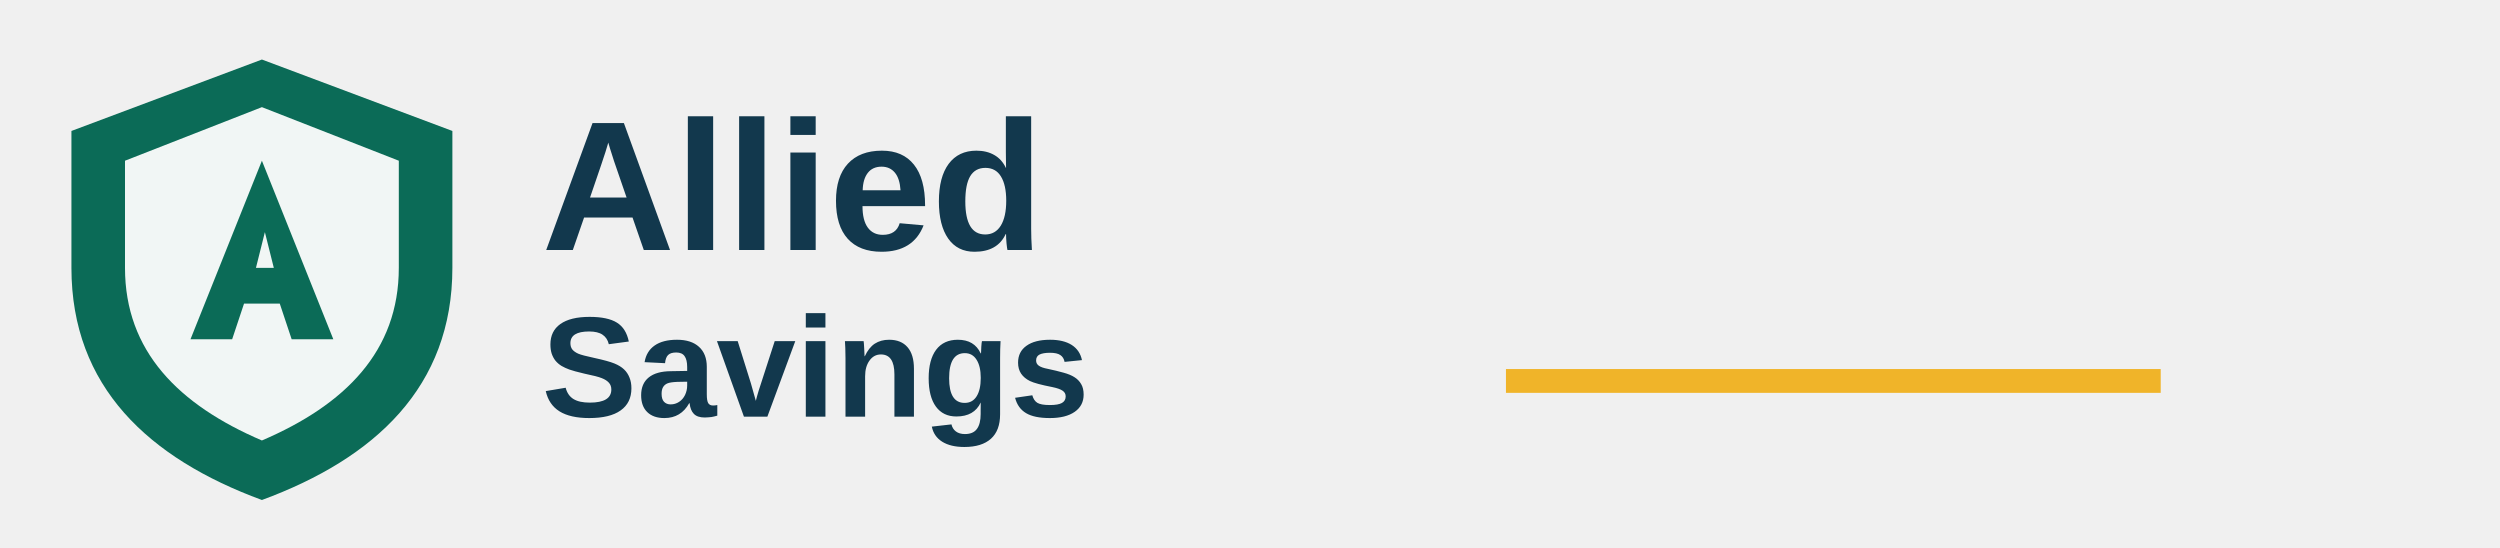
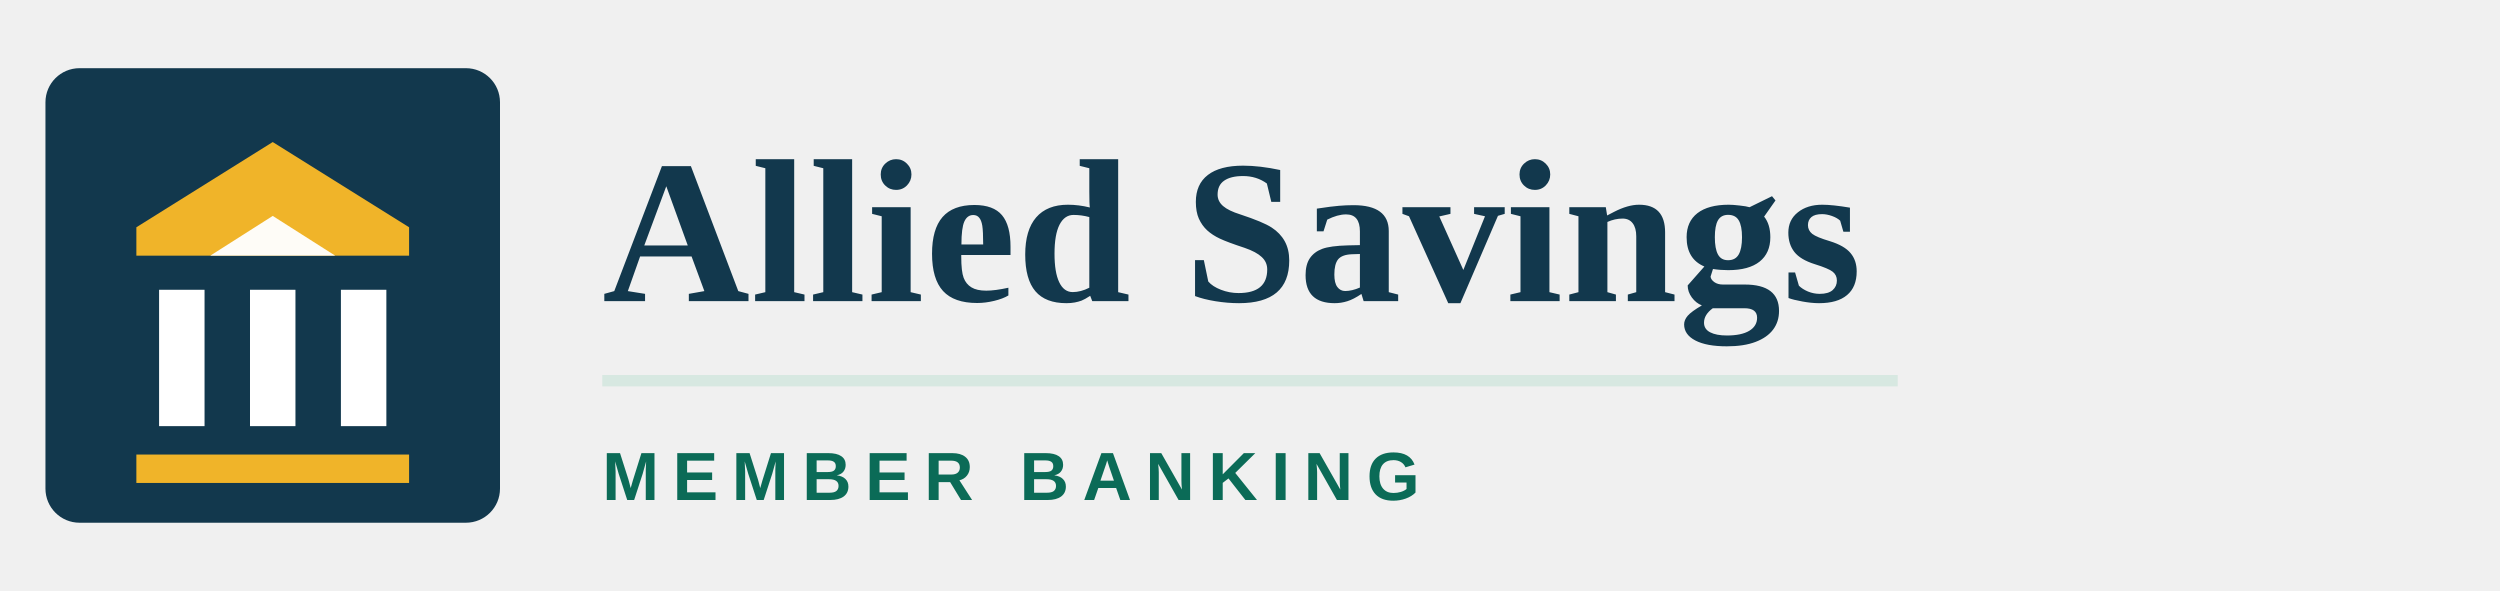
- <svg xmlns="http://www.w3.org/2000/svg" width="420" height="92" viewBox="0 0 420 92" role="img" aria-labelledby="title desc">
-   <rect width="420" height="92" fill="none" />
-   <g transform="translate(8 10)">
-     <path d="M36 0 68 12v23c0 20-13 32-32 39C17 67 4 55 4 35V12L36 0Z" fill="#0b6b57" />
-     <path d="M36 8 59 17v18c0 14-9 23-23 29C22 58 13 49 13 35V17L36 8Z" fill="#ffffff" opacity=".94" />
-     <path d="M24 47 36 17l12 30h-7l-2-6h-6l-2 6h-7Zm11-12h3l-1.5-6-1.5 6Z" fill="#0b6b57" />
+ <svg xmlns="http://www.w3.org/2000/svg" width="440" height="104" viewBox="0 0 440 104" role="img" aria-labelledby="title desc">
+   <rect width="440" height="104" fill="none" />
+   <g transform="translate(8 12)">
+     <rect x="0" y="0" width="80" height="80" rx="6" fill="#12384d" />
+     <path d="M16 28 40 13l24 15v5H16v-5Z" fill="#f0b429" />
+     <rect x="20" y="39" width="8" height="24" fill="#ffffff" />
+     <rect x="36" y="39" width="8" height="24" fill="#ffffff" />
+     <rect x="52" y="39" width="8" height="24" fill="#ffffff" />
+     <rect x="16" y="68" width="48" height="5" fill="#f0b429" />
+     <path d="M29 33h22l-11-7-11 7Z" fill="#ffffff" opacity=".96" />
  </g>
-   <g fill="#12384d">
-     <text x="91" y="42" font-family="Segoe UI, Arial, Helvetica, sans-serif" font-size="31" font-weight="800" letter-spacing="0">Allied</text>
-     <text x="91" y="70" font-family="Segoe UI, Arial, Helvetica, sans-serif" font-size="24" font-weight="600" letter-spacing="0">Savings</text>
+   <g transform="translate(106 18)">
+     <text x="0" y="35" fill="#12384d" font-family="Georgia, 'Times New Roman', serif" font-size="36" font-weight="700" letter-spacing=".2">Allied Savings</text>
+     <rect x="0" y="48" width="228" height="2" fill="#d7e8e1" />
+     <text x="0" y="70" fill="#0b6b57" font-family="Segoe UI, Arial, Helvetica, sans-serif" font-size="12" font-weight="800" letter-spacing="2.4">MEMBER BANKING</text>
  </g>
-   <rect x="253" y="62" width="110" height="4" fill="#f0b429" />
</svg>
